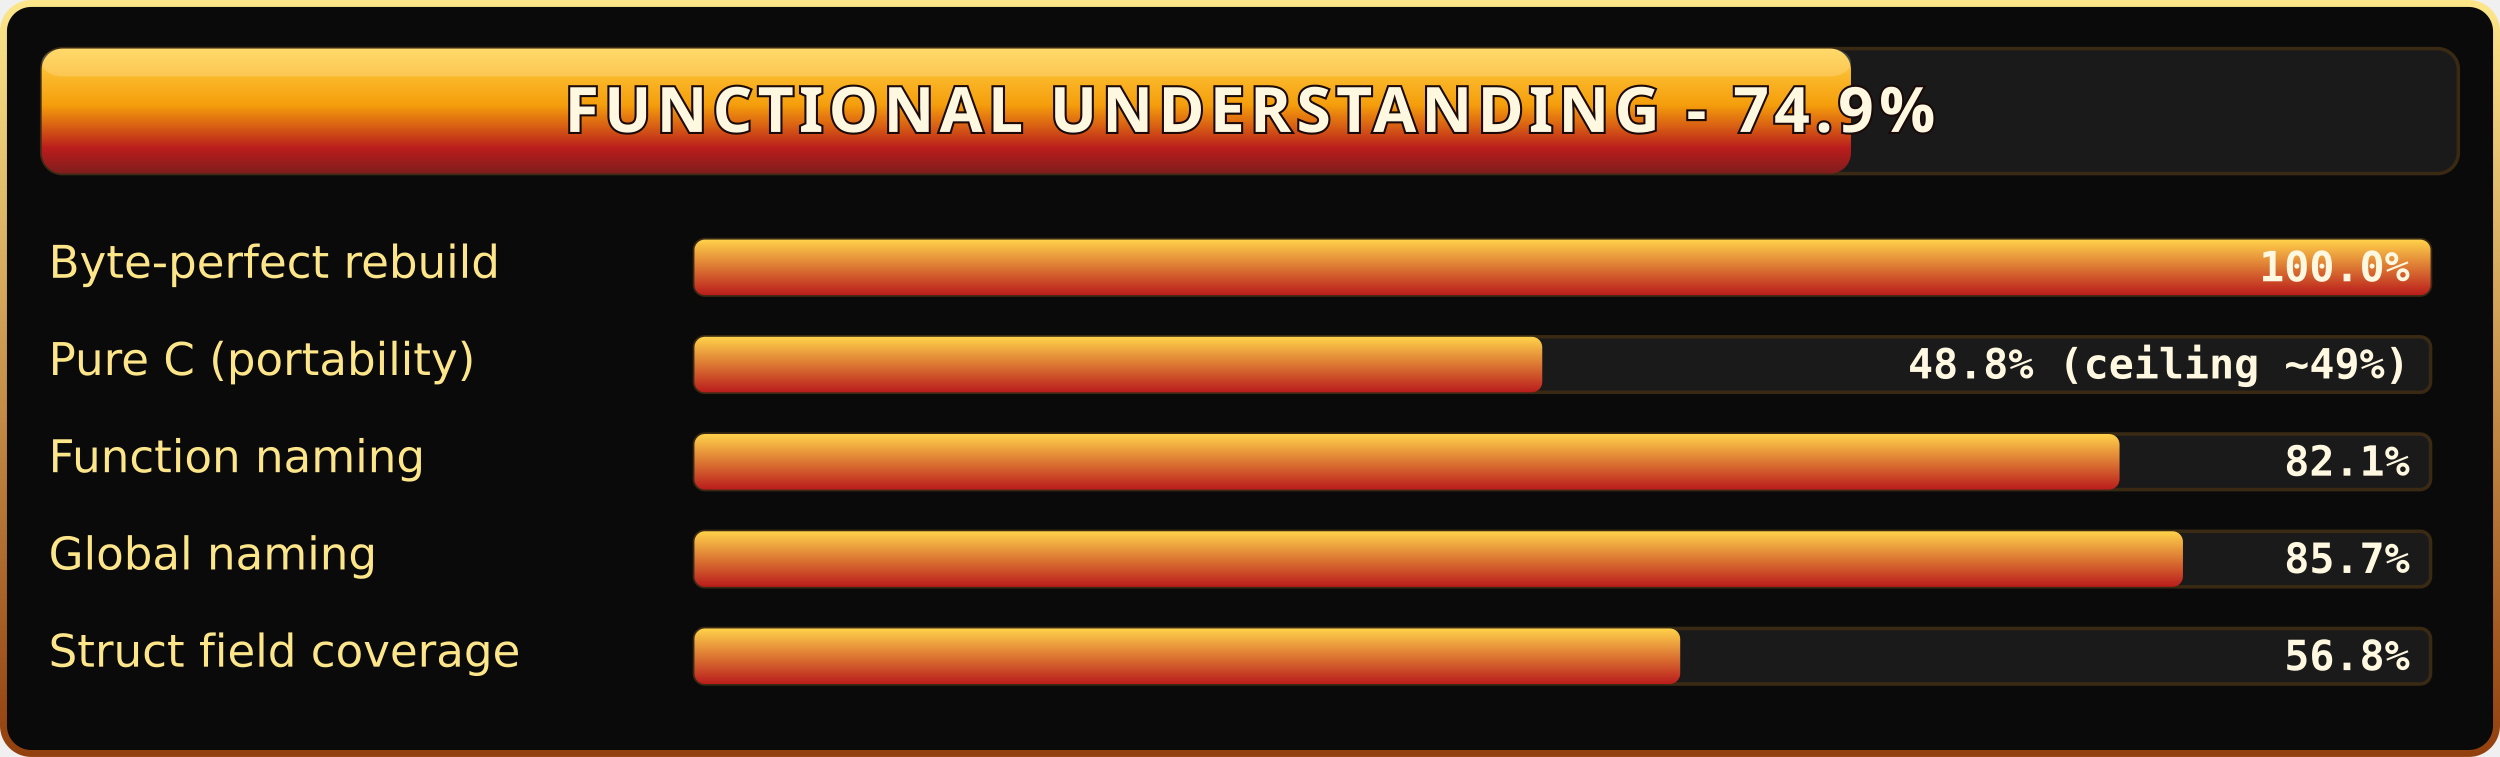
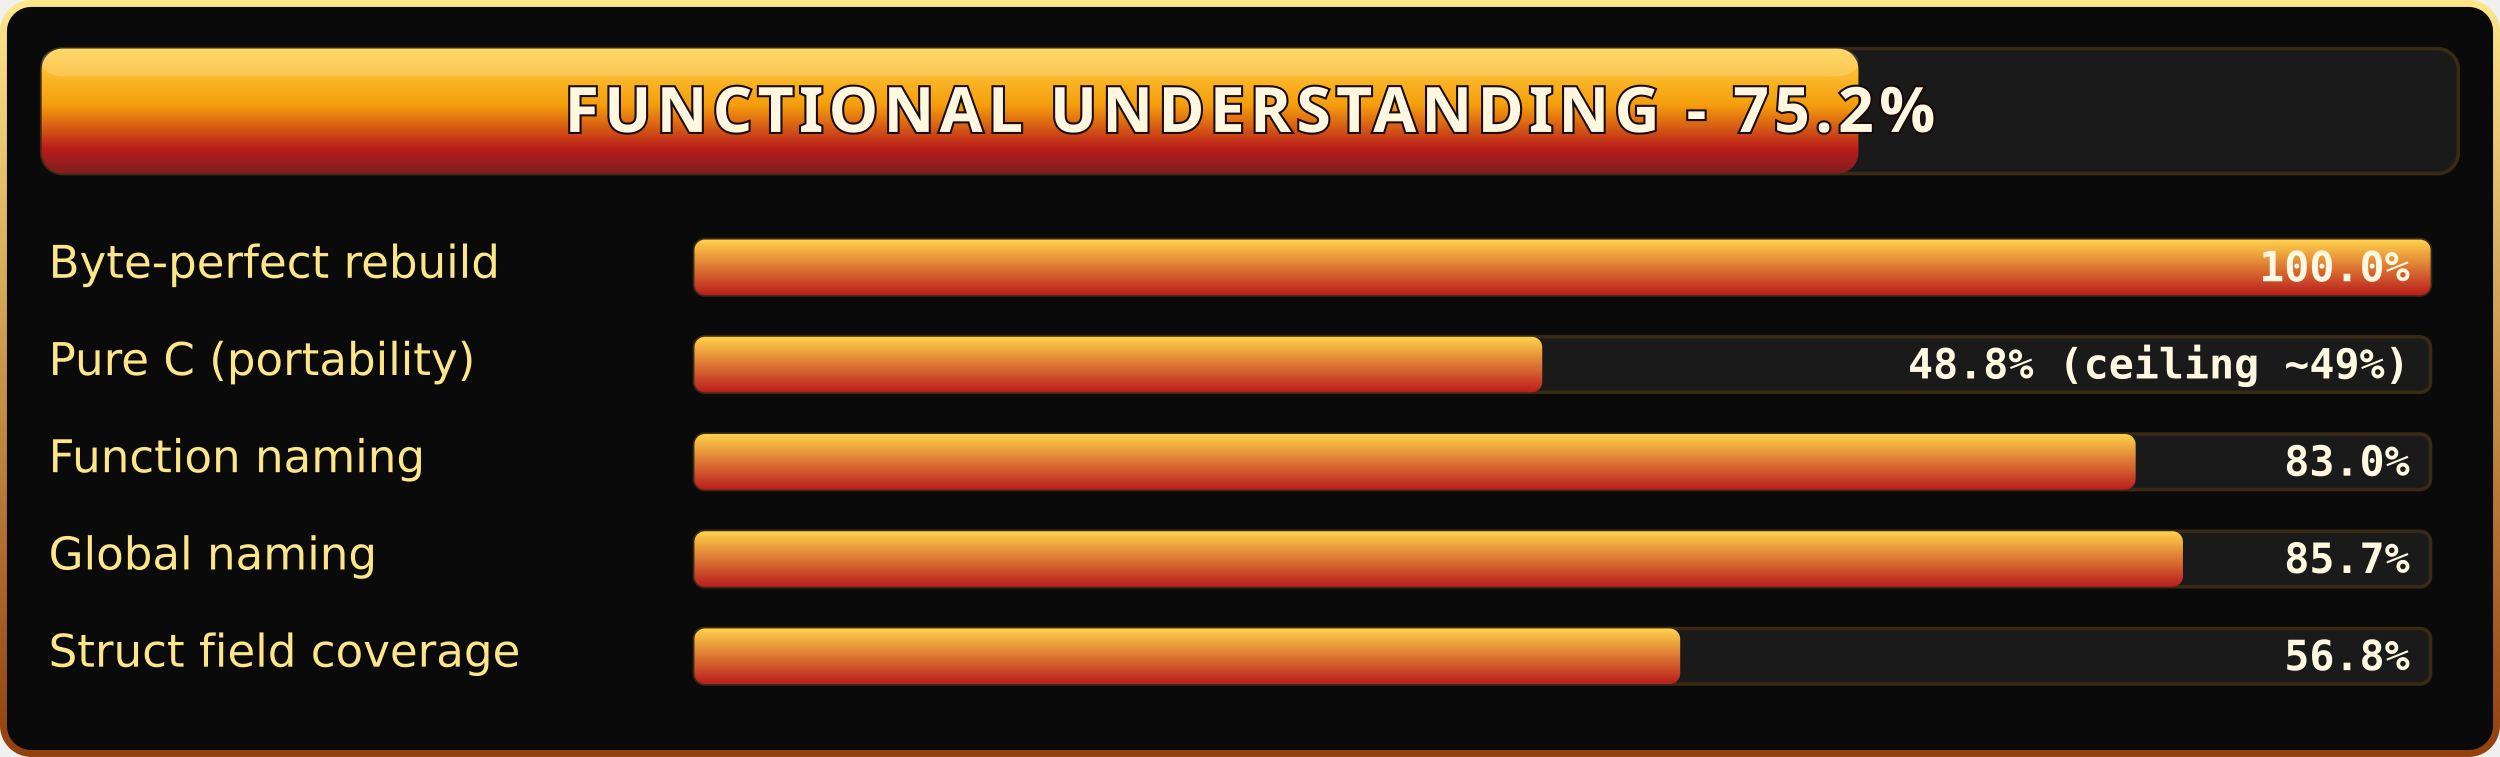
- <svg xmlns="http://www.w3.org/2000/svg" width="720" height="218" viewBox="0 0 720 218" role="img" aria-label="MK4 decomp progress 74.9%">
+ <svg xmlns="http://www.w3.org/2000/svg" width="720" height="218" viewBox="0 0 720 218" role="img" aria-label="MK4 decomp progress 75.2%">
  <defs>
    <linearGradient id="fillGrad" x1="0" y1="0" x2="0" y2="1">
      <stop offset="0%" stop-color="#ffd24a" />
      <stop offset="45%" stop-color="#f59e0b" />
      <stop offset="80%" stop-color="#b91c1c" />
      <stop offset="100%" stop-color="#7f1d1d" />
    </linearGradient>
    <linearGradient id="rowGrad" x1="0" y1="0" x2="0" y2="1">
      <stop offset="0%" stop-color="#ffd24a" />
      <stop offset="100%" stop-color="#b91c1c" />
    </linearGradient>
    <linearGradient id="borderGrad" x1="0" y1="0" x2="0" y2="1">
      <stop offset="0%" stop-color="#fde68a" />
      <stop offset="100%" stop-color="#92400e" />
    </linearGradient>
  </defs>
  <rect x="1" y="1" width="718" height="216" rx="8" ry="8" fill="#0a0a0a" stroke="url(#borderGrad)" stroke-width="2" />
  <rect x="12" y="14" width="696" height="36" rx="6" ry="6" fill="#1a1a1a" stroke="#3a2a14" stroke-width="1" />
-   <rect x="12" y="14" width="521.08" height="36" rx="6" ry="6" fill="url(#fillGrad)" />
-   <rect x="12" y="14" width="521.08" height="8" rx="6" ry="6" fill="#ffffff" opacity="0.18" />
-   <text x="360.0" y="38.0" font-family="Impact, 'Arial Black', sans-serif" font-size="18" font-weight="900" text-anchor="middle" fill="#fff8e1" stroke="#1a0a0a" stroke-width="1.2" paint-order="stroke fill" letter-spacing="1.5">FUNCTIONAL UNDERSTANDING - 74.9%</text>
+   <rect x="12" y="14" width="523.23" height="36" rx="6" ry="6" fill="url(#fillGrad)" />
+   <rect x="12" y="14" width="523.23" height="8" rx="6" ry="6" fill="#ffffff" opacity="0.18" />
+   <text x="360.0" y="38.0" font-family="Impact, 'Arial Black', sans-serif" font-size="18" font-weight="900" text-anchor="middle" fill="#fff8e1" stroke="#1a0a0a" stroke-width="1.2" paint-order="stroke fill" letter-spacing="1.5">FUNCTIONAL UNDERSTANDING - 75.2%</text>
  <text x="14" y="80" font-family="'DejaVu Sans', Verdana, sans-serif" font-size="13" fill="#fde68a">Byte-perfect rebuild</text>
  <rect x="200" y="69" width="500" height="16" rx="3" ry="3" fill="#1a1a1a" stroke="#3a2a14" stroke-width="1" />
  <rect x="200" y="69" width="500.00" height="16" rx="3" ry="3" fill="url(#rowGrad)" />
  <text x="694" y="81" font-family="'DejaVu Sans Mono', monospace" font-size="12" fill="#fff8e1" text-anchor="end" font-weight="bold">100.0%</text>
  <text x="14" y="108" font-family="'DejaVu Sans', Verdana, sans-serif" font-size="13" fill="#fde68a">Pure C (portability)</text>
  <rect x="200" y="97" width="500" height="16" rx="3" ry="3" fill="#1a1a1a" stroke="#3a2a14" stroke-width="1" />
  <rect x="200" y="97" width="244.17" height="16" rx="3" ry="3" fill="url(#rowGrad)" />
  <text x="694" y="109" font-family="'DejaVu Sans Mono', monospace" font-size="12" fill="#fff8e1" text-anchor="end" font-weight="bold">48.8% (ceiling ~49%)</text>
  <text x="14" y="136" font-family="'DejaVu Sans', Verdana, sans-serif" font-size="13" fill="#fde68a">Function naming</text>
  <rect x="200" y="125" width="500" height="16" rx="3" ry="3" fill="#1a1a1a" stroke="#3a2a14" stroke-width="1" />
-   <rect x="200" y="125" width="410.43" height="16" rx="3" ry="3" fill="url(#rowGrad)" />
-   <text x="694" y="137" font-family="'DejaVu Sans Mono', monospace" font-size="12" fill="#fff8e1" text-anchor="end" font-weight="bold">82.1%</text>
+   <rect x="200" y="125" width="415.07" height="16" rx="3" ry="3" fill="url(#rowGrad)" />
+   <text x="694" y="137" font-family="'DejaVu Sans Mono', monospace" font-size="12" fill="#fff8e1" text-anchor="end" font-weight="bold">83.0%</text>
  <text x="14" y="164" font-family="'DejaVu Sans', Verdana, sans-serif" font-size="13" fill="#fde68a">Global naming</text>
  <rect x="200" y="153" width="500" height="16" rx="3" ry="3" fill="#1a1a1a" stroke="#3a2a14" stroke-width="1" />
  <rect x="200" y="153" width="428.69" height="16" rx="3" ry="3" fill="url(#rowGrad)" />
  <text x="694" y="165" font-family="'DejaVu Sans Mono', monospace" font-size="12" fill="#fff8e1" text-anchor="end" font-weight="bold">85.7%</text>
  <text x="14" y="192" font-family="'DejaVu Sans', Verdana, sans-serif" font-size="13" fill="#fde68a">Struct field coverage</text>
  <rect x="200" y="181" width="500" height="16" rx="3" ry="3" fill="#1a1a1a" stroke="#3a2a14" stroke-width="1" />
  <rect x="200" y="181" width="283.90" height="16" rx="3" ry="3" fill="url(#rowGrad)" />
  <text x="694" y="193" font-family="'DejaVu Sans Mono', monospace" font-size="12" fill="#fff8e1" text-anchor="end" font-weight="bold">56.8%</text>
</svg>
